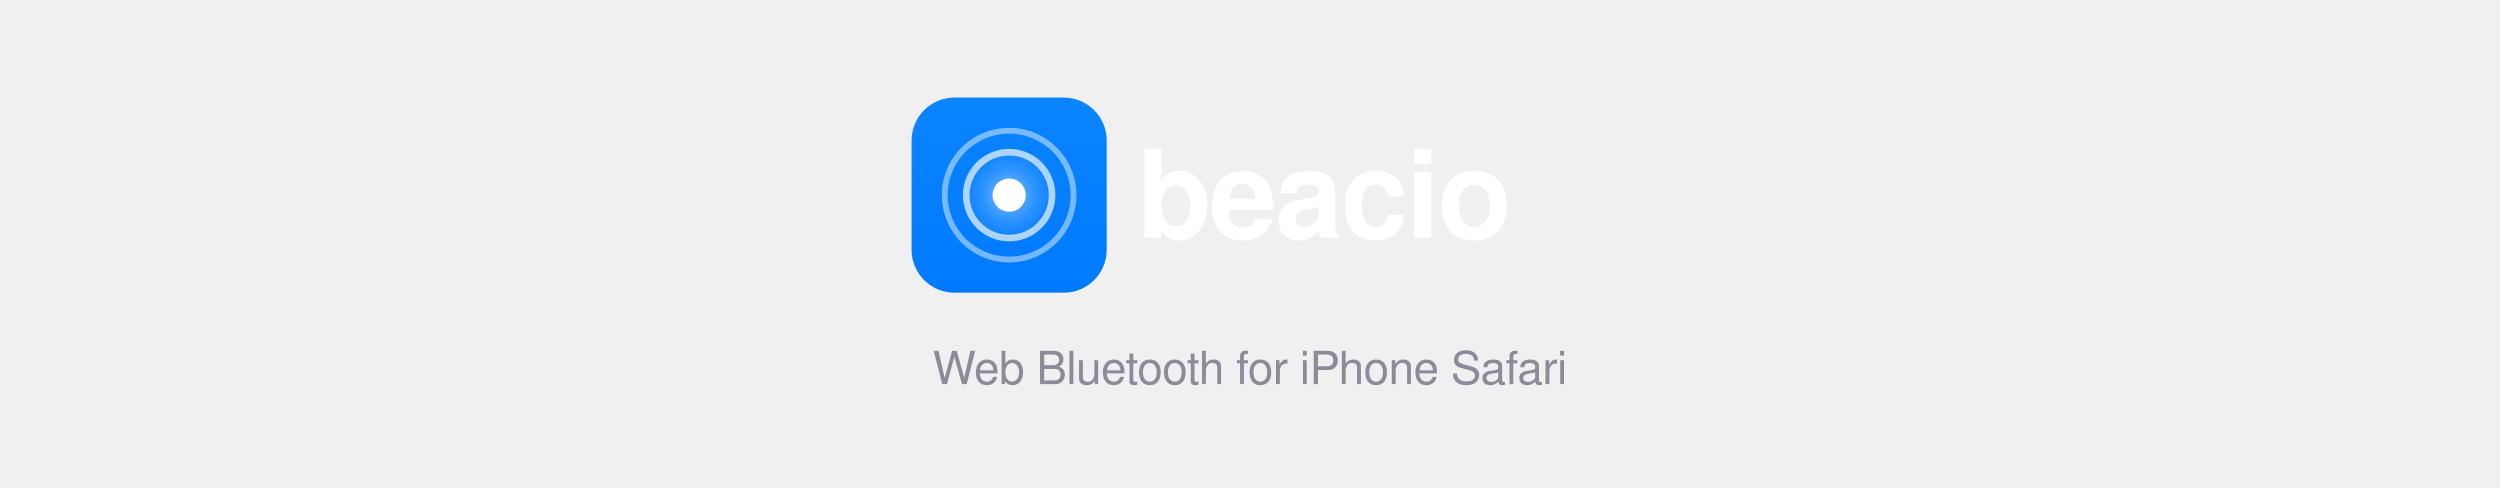
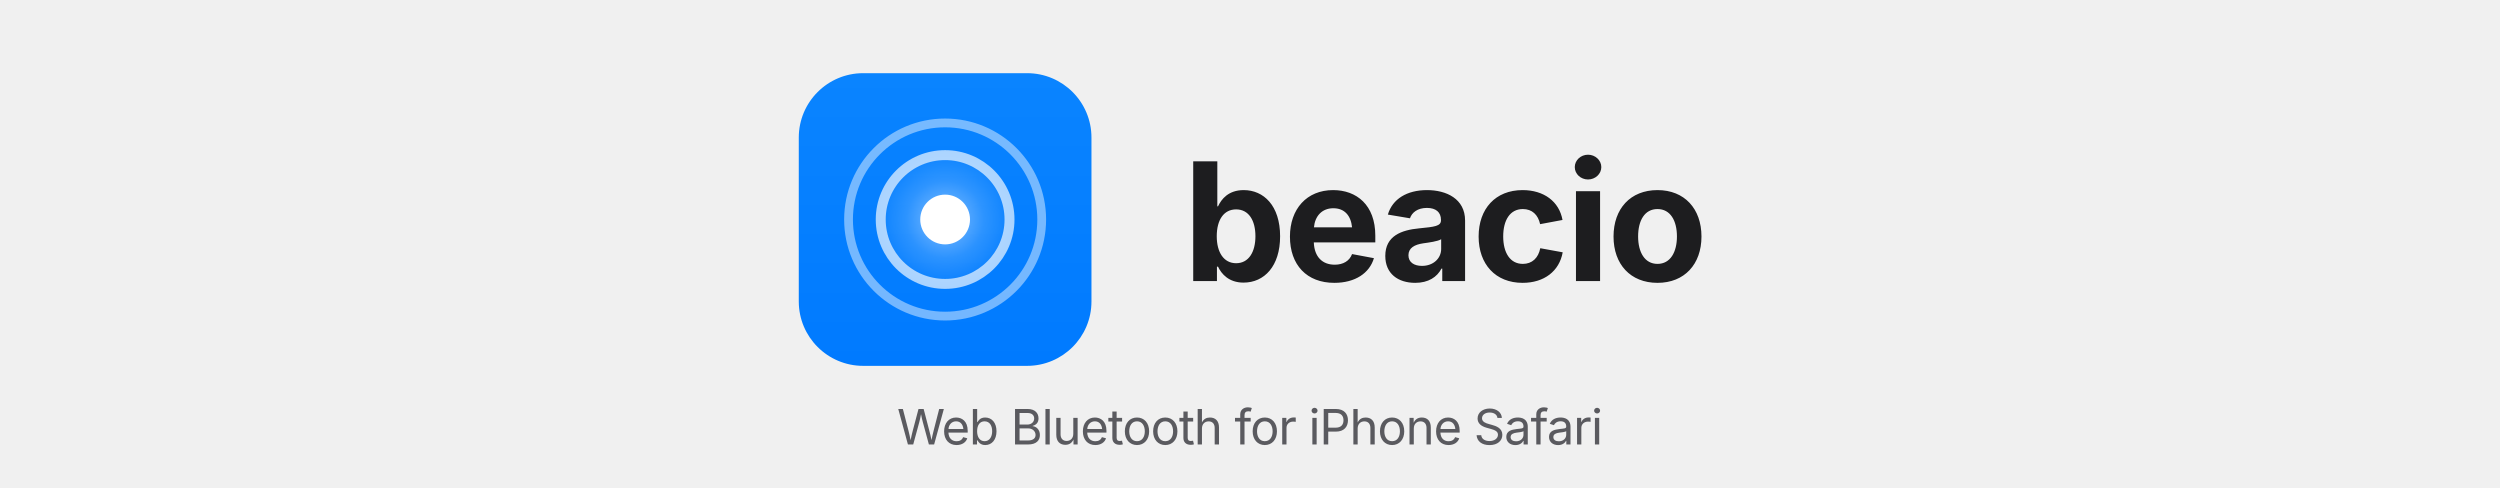
<svg xmlns="http://www.w3.org/2000/svg" width="820" height="160" viewBox="0 0 820 160" role="img" aria-label="beacio — Web Bluetooth for iPhone Safari">
  <defs>
    <linearGradient id="navMarkBg" x1="0" y1="0" x2="0" y2="1">
      <stop offset="0" stop-color="#0A84FF" />
      <stop offset="1" stop-color="#007AFF" />
    </linearGradient>
    <radialGradient id="navMarkGlow" cx="0.5" cy="0.5" r="0.5">
      <stop offset="0" stop-color="#FFFFFF" stop-opacity="0.5" />
      <stop offset="0.55" stop-color="#FFFFFF" stop-opacity="0.16" />
      <stop offset="1" stop-color="#FFFFFF" stop-opacity="0" />
    </radialGradient>
  </defs>
-   <g transform="translate(299, 32) scale(0.64)">
+   <style>
+     .wordmark { fill: #1D1D1F; }
+     .tagline  { fill: #5A5A5F; }
+     @media (prefers-color-scheme: dark) {
+       .wordmark { fill: #F5F5F7; }
+       .tagline  { fill: #8E8E93; }
+     }
+   </style>
+   <g transform="translate(262, 24) scale(0.96)">
    <rect width="100" height="100" rx="22" fill="url(#navMarkBg)" />
    <circle cx="50" cy="50" r="24" fill="url(#navMarkGlow)" />
    <circle cx="50" cy="50" r="33" fill="none" stroke="#FFFFFF" stroke-width="3.0" opacity=".45" />
    <circle cx="50" cy="50" r="22" fill="none" stroke="#FFFFFF" stroke-width="3.4" opacity=".66" />
    <circle cx="50" cy="50" r="8.5" fill="#FFFFFF" />
  </g>
-   <text x="373" y="64" font-family="-apple-system,BlinkMacSystemFont,'SF Pro Display','Segoe UI',Helvetica,Arial,sans-serif" font-size="40" font-weight="700" letter-spacing="-0.8" fill="#FFFFFF" dominant-baseline="middle">beacio</text>
-   <text x="410" y="126" font-family="-apple-system,BlinkMacSystemFont,'SF Pro Display','Segoe UI',Helvetica,Arial,sans-serif" font-size="15" font-weight="400" letter-spacing="-0.15" fill="#8B8B99" text-anchor="middle">Web Bluetooth for iPhone Safari</text>
+   <text class="wordmark" x="388" y="72" font-family="-apple-system, BlinkMacSystemFont, 'SF Pro Text', system-ui, sans-serif" font-size="54" font-weight="700" letter-spacing="-1.08" dominant-baseline="middle">beacio</text>
+   <text class="tagline" x="410" y="140" font-family="-apple-system, BlinkMacSystemFont, 'SF Pro Text', system-ui, sans-serif" font-size="16" font-weight="400" letter-spacing="-0.32" text-anchor="middle" dominant-baseline="middle">Web Bluetooth for iPhone Safari</text>
</svg>
